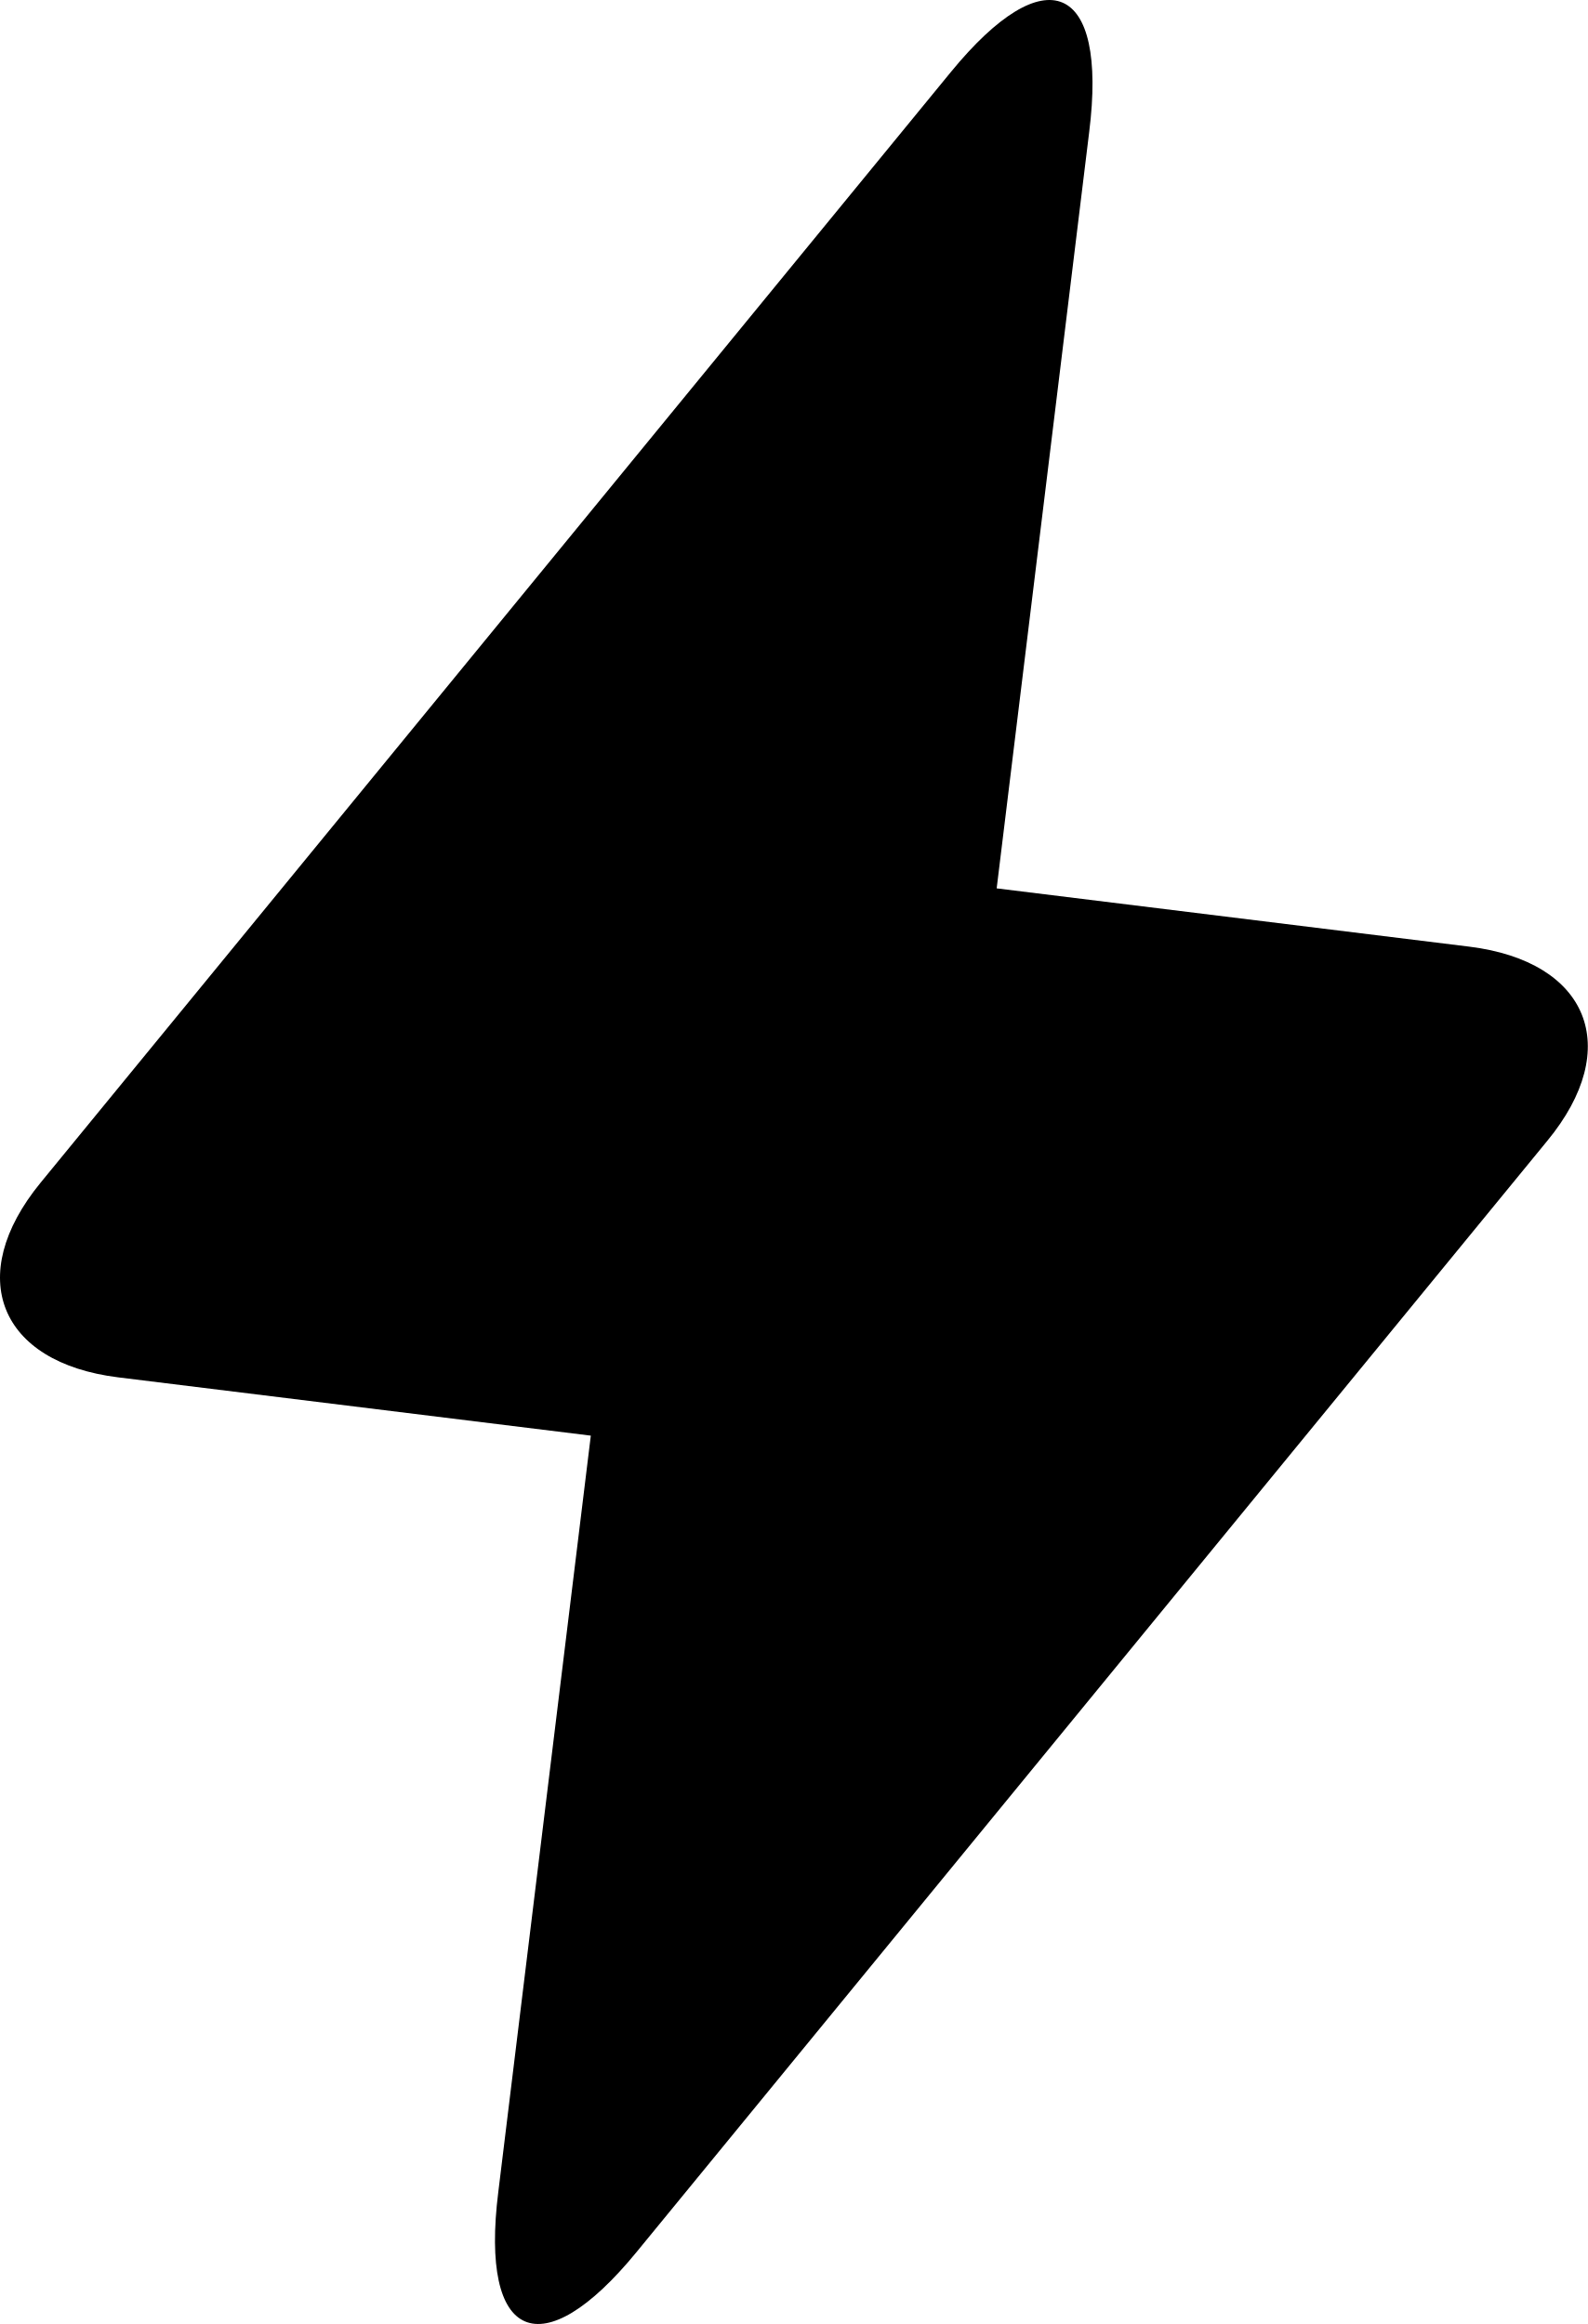
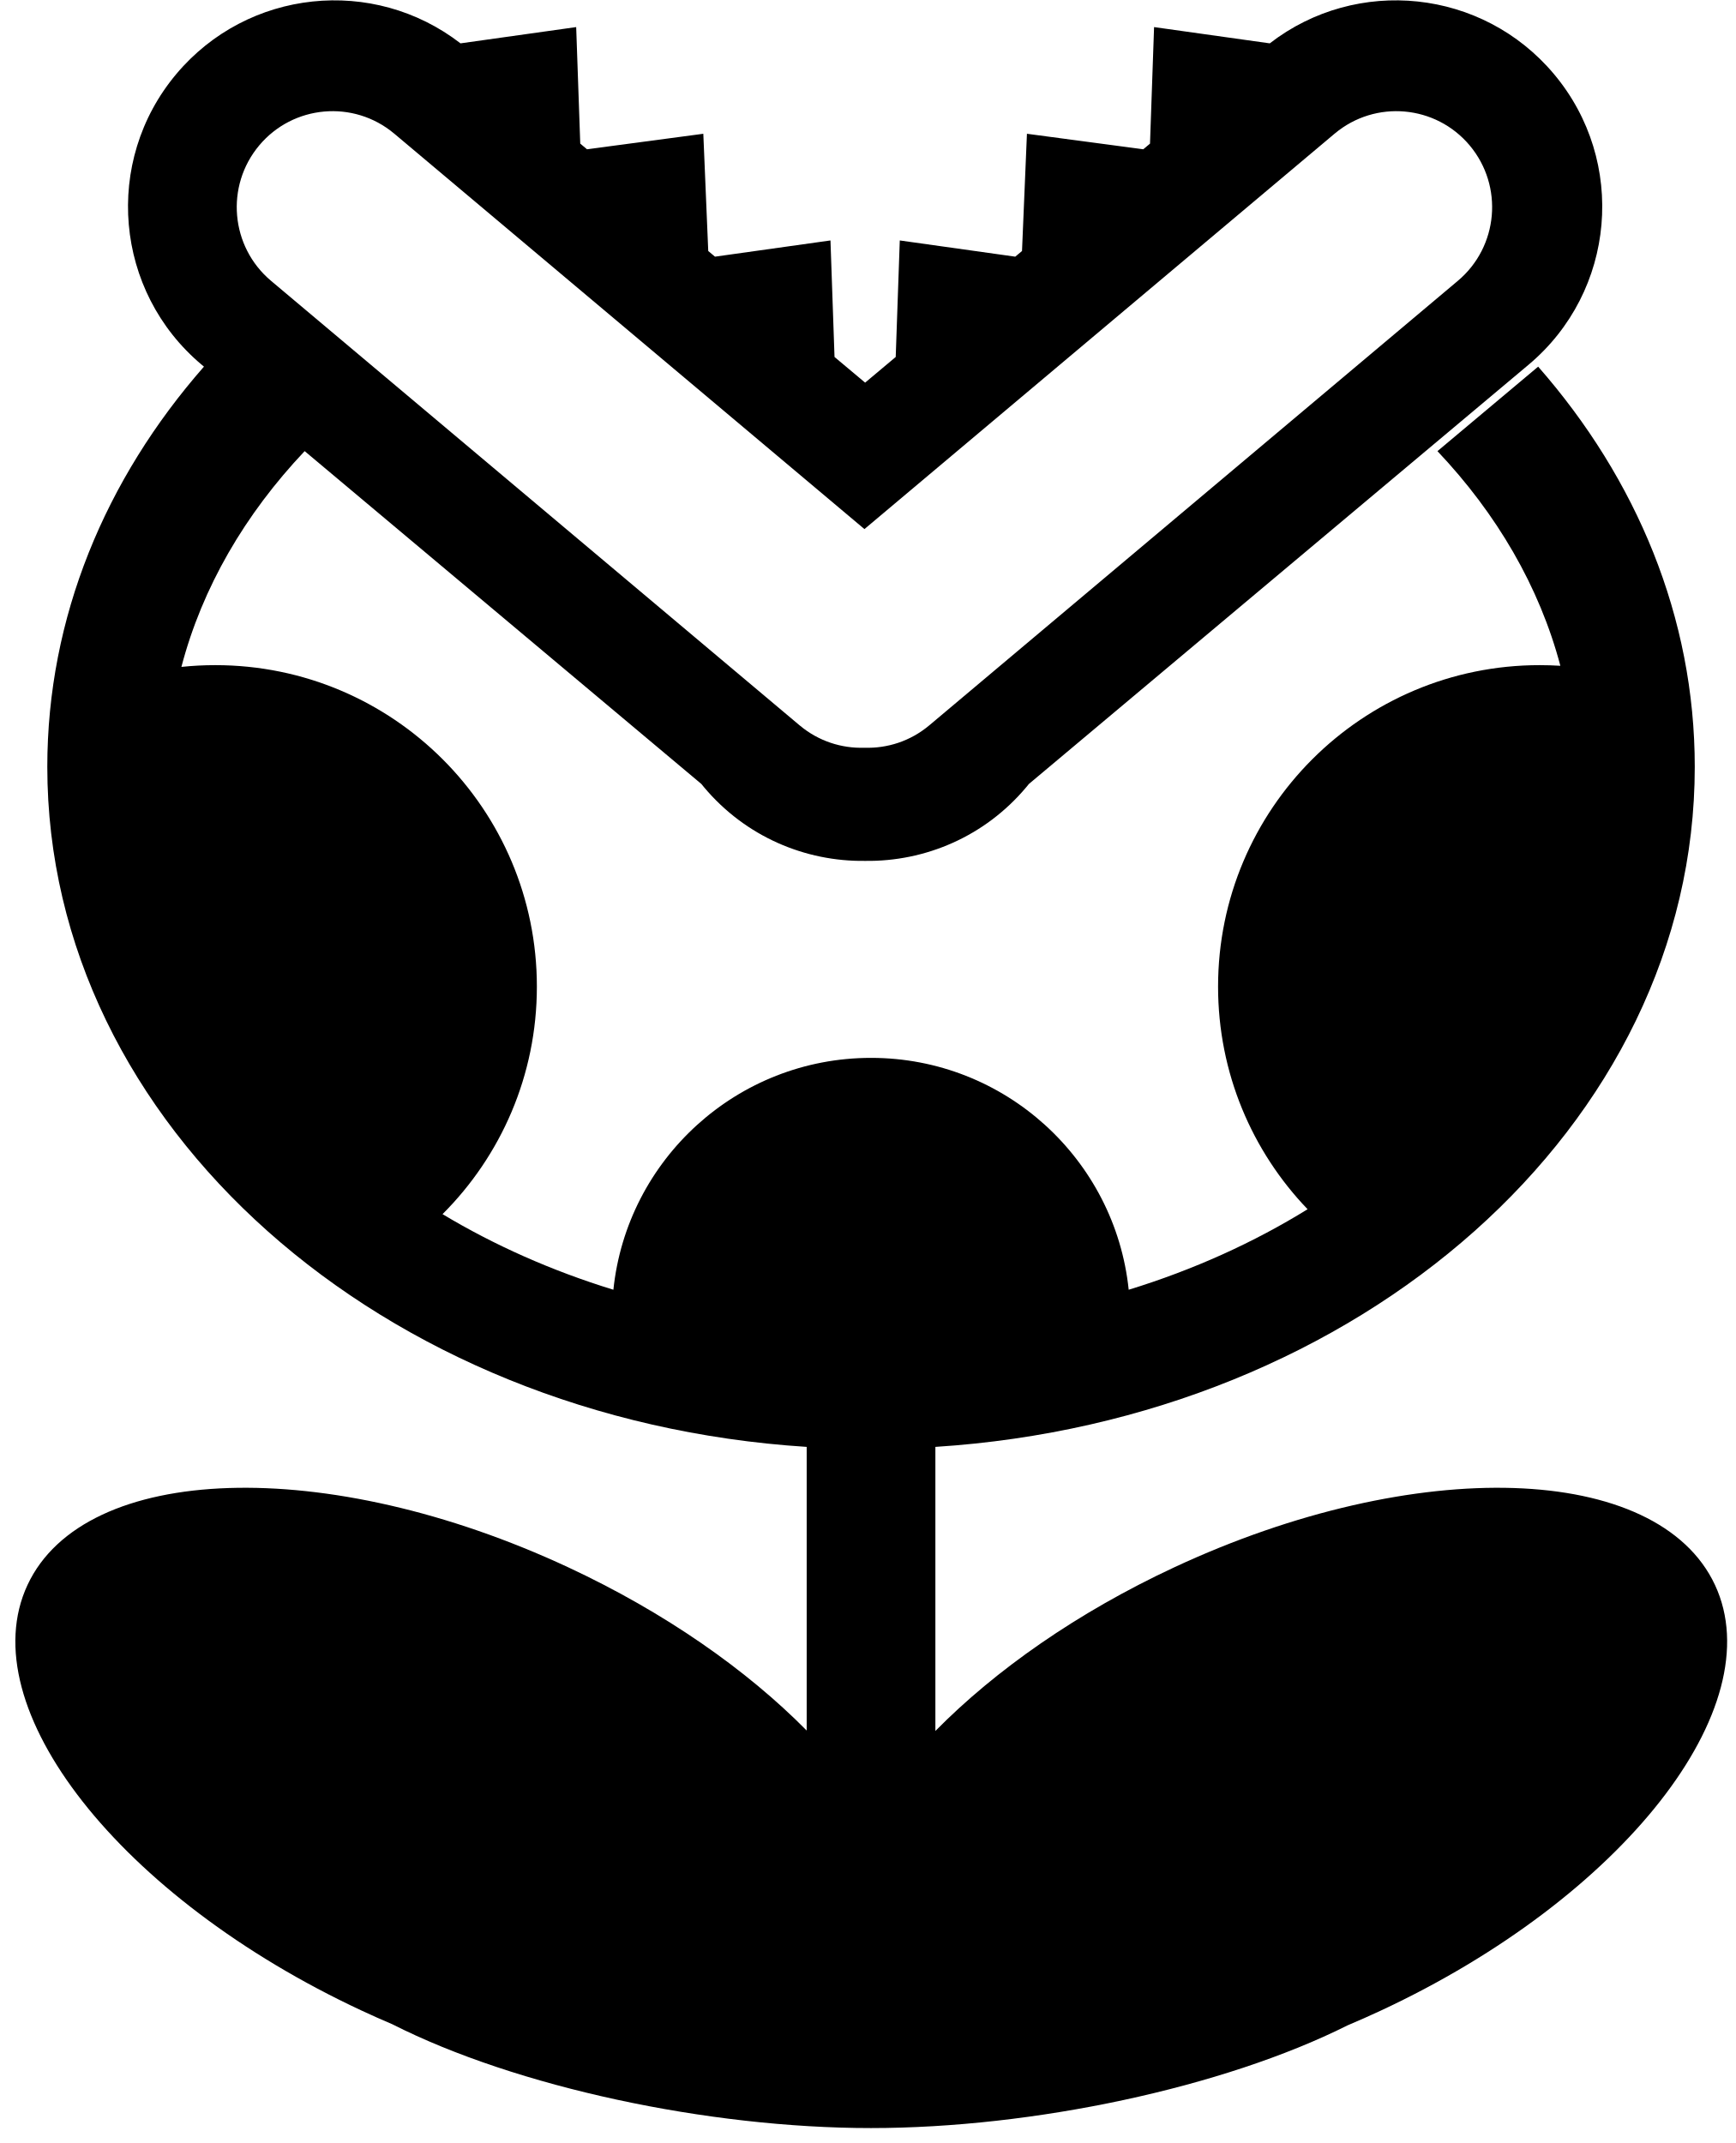
- <svg xmlns="http://www.w3.org/2000/svg" version="1.1" id="Layer_1" x="0px" y="0px" width="204.219px" height="298.95px" viewBox="0 0 204.219 298.95" style="enable-background:new 0 0 204.219 298.95;" xml:space="preserve">
-   <path d="M198.988,146.775l-117.1,142.9c-12.2,14.9-20.2,11.5-17.8-7.7l11.9-97.3l-60.8-7.5  c-15.3-1.9-19.8-13-10-25l117.1-142.9c12.2-14.9,20.2-11.5,17.8,7.7l-11.9,97.3l60.8,7.5  C204.288,123.675,208.888,134.775,198.988,146.775L198.988,146.775z" />
+ <svg xmlns="http://www.w3.org/2000/svg" width="81px" height="100px" viewBox="0 0 81 100" version="1.1">
+   <g id="Icons" stroke="none" stroke-width="1" fill="none" fill-rule="evenodd">
+     <g id="feedme-final-mask" fill="#000000" fill-rule="nonzero">
+       <path d="M14.215,21.051 C11.434,23.99 9.436,27.409 8.464,31.12 C8.985,31.065 9.513,31.038 10.047,31.038 C18.333,31.038 25.05,37.754 25.05,46.04 C25.05,50.187 23.367,53.941 20.648,56.656 C23.062,58.106 25.742,59.299 28.62,60.184 C29.253,54.104 34.394,49.364 40.642,49.364 C46.889,49.364 52.03,54.104 52.664,60.184 C55.692,59.253 58.5,57.98 61.011,56.427 C58.424,53.732 56.834,50.071 56.834,46.04 C56.834,37.754 63.551,31.038 71.836,31.038 C72.162,31.038 72.485,31.048 72.805,31.068 C71.829,27.378 69.838,23.977 67.07,21.052 L71.669,17.193 C71.703,17.165 71.736,17.137 71.769,17.109 C76.366,22.354 79.076,28.807 79.076,35.784 C79.076,52.526 63.468,66.248 43.644,67.517 L43.644,80.773 C46.439,77.936 50.268,75.245 54.787,73.138 C66.059,67.881 77.356,68.25 80.02,73.961 C82.683,79.673 75.704,88.564 64.431,93.82 C63.912,94.062 63.393,94.292 62.875,94.511 C57.085,97.411 48.21,99.303 40.642,99.303 C33.029,99.303 24.094,97.389 18.308,94.46 C17.829,94.257 17.35,94.043 16.871,93.82 C5.599,88.564 -1.38,79.673 1.283,73.961 C3.946,68.25 15.243,67.881 26.516,73.138 C31.024,75.24 34.846,77.924 37.639,80.753 L37.639,67.517 C17.815,66.248 2.207,52.526 2.207,35.784 C2.207,28.807 4.918,22.353 9.516,17.108 L9.412,17.021 C5.339,13.603 4.807,7.529 8.225,3.456 C11.559,-0.517 17.419,-1.121 21.486,2.023 L26.884,1.264 L27.074,6.702 L27.389,6.966 L32.816,6.242 L33.046,11.713 L33.361,11.977 L38.749,11.22 L38.938,16.658 L40.366,17.855 L41.793,16.658 L41.983,11.22 L47.371,11.977 L47.686,11.713 L47.916,6.242 L53.343,6.966 L53.658,6.702 L53.848,1.264 L59.246,2.023 C63.313,-1.121 69.172,-0.517 72.506,3.456 C75.925,7.529 75.393,13.603 71.32,17.021 L48.008,36.582 C47.967,36.633 47.926,36.683 47.884,36.733 C45.948,39.04 43.16,40.211 40.366,40.172 C37.572,40.211 34.784,39.04 32.848,36.733 C32.806,36.683 32.765,36.633 32.724,36.582 L14.215,21.051 Z M40.334,24.689 L18.395,6.236 C18.392,6.234 18.39,6.232 18.387,6.23 C16.495,4.646 13.677,4.896 12.093,6.787 C10.505,8.685 10.752,11.511 12.646,13.104 L37.307,33.846 C37.31,33.848 37.313,33.85 37.315,33.852 C38.194,34.588 39.272,34.928 40.334,34.892 C41.396,34.928 42.474,34.588 43.353,33.852 C43.355,33.85 43.358,33.848 43.361,33.846 L68.022,13.104 C69.916,11.511 70.163,8.685 68.575,6.787 C66.991,4.896 64.173,4.646 62.281,6.23 C62.279,6.232 62.276,6.234 62.273,6.236 L40.334,24.689 Z" id="Combined-Shape" />
+     </g>
+   </g>
</svg>
